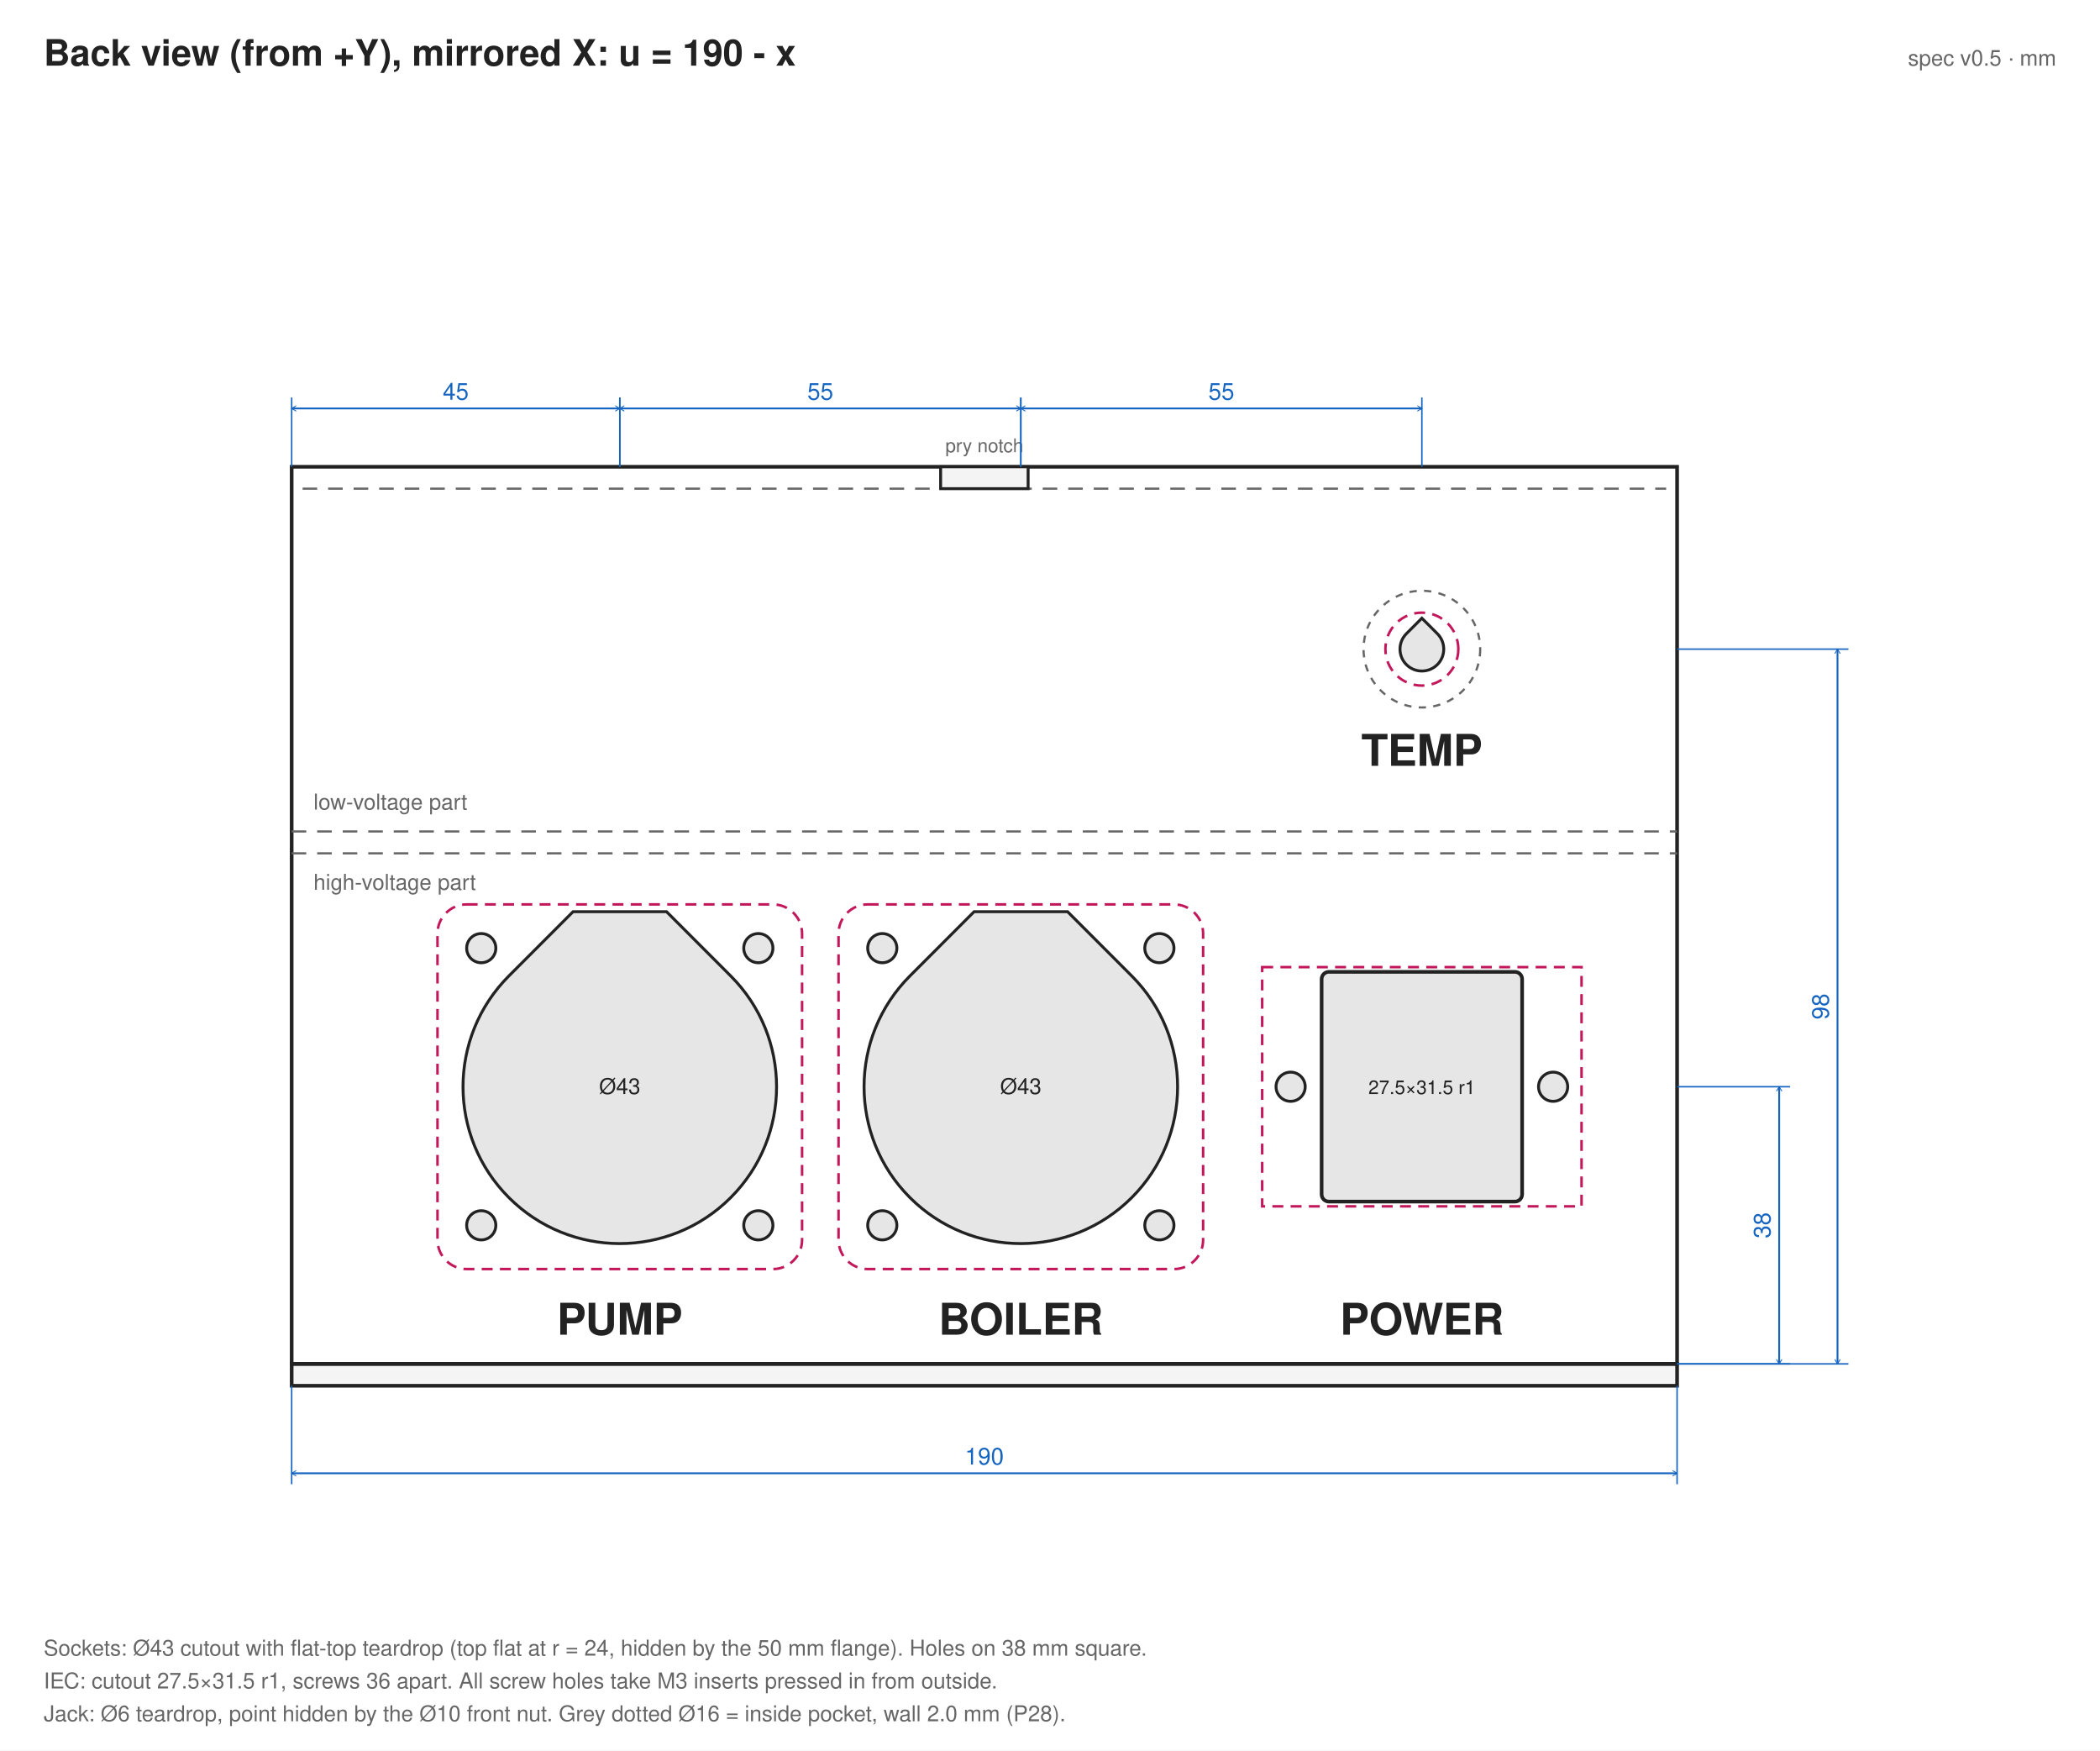
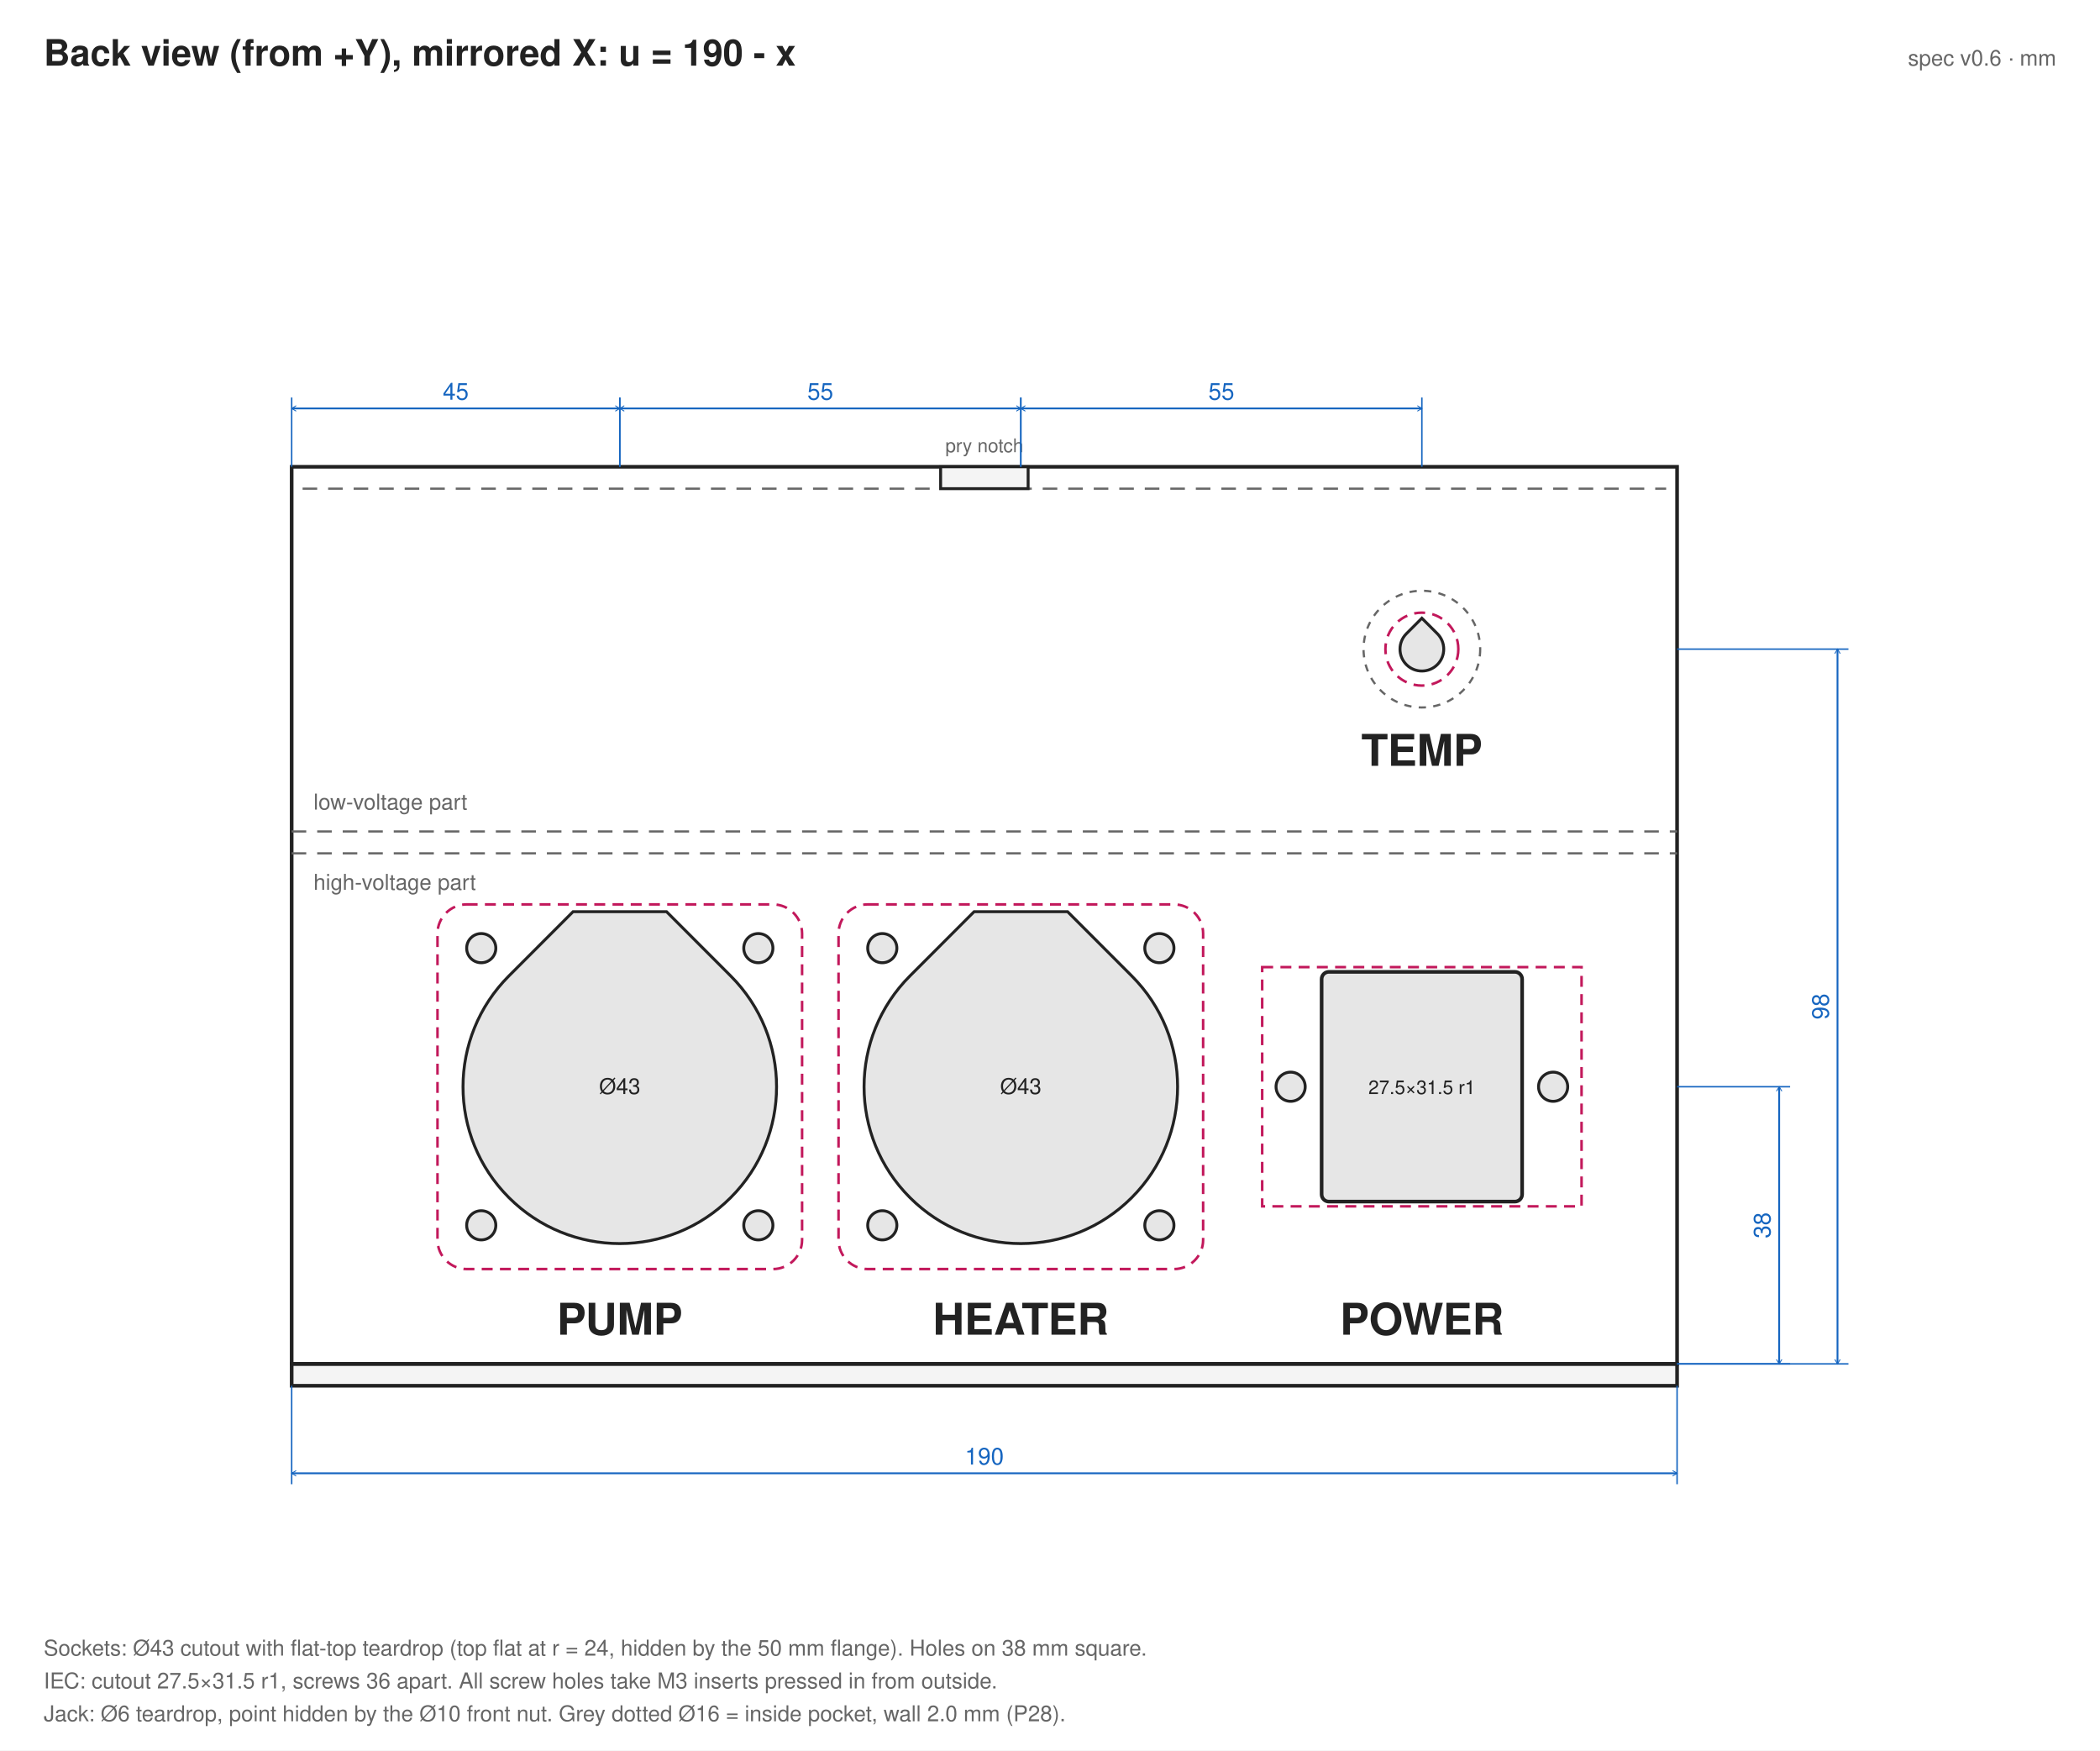
<svg xmlns="http://www.w3.org/2000/svg" width="864" height="720" viewBox="0 0 288.00 240.00">
  <defs>
    <marker id="a" viewBox="0 0 10 10" refX="5" refY="5" markerWidth="5" markerHeight="5" orient="auto-start-reverse">
      <path d="M0,2 L5,5 L0,8" fill="none" stroke="#1565c0" />
    </marker>
  </defs>
  <rect width="100%" height="100%" fill="#fff" />
  <text x="6" y="9" font-size="5" font-weight="bold" font-family="Helvetica, Arial, sans-serif" fill="#222">Back view (from +Y), mirrored X: u = 190 - x</text>
-   <text x="282.00" y="9" font-size="3" text-anchor="end" fill="#666" font-family="Helvetica, Arial, sans-serif">spec v0.5 · mm</text>
+   <text x="282.00" y="9" font-size="3" text-anchor="end" fill="#666" font-family="Helvetica, Arial, sans-serif">spec v0.6 · mm</text>
  <rect x="40.00" y="187.00" width="190.00" height="3.00" rx="0" fill="#f4f4f4" stroke="#222" stroke-width="0.5" />
  <rect x="40.00" y="64.00" width="190.00" height="123.00" rx="0" fill="none" stroke="#222" stroke-width="0.5" />
  <line x1="41.50" y1="67.00" x2="228.50" y2="67.00" stroke="#666" stroke-width="0.3" stroke-dasharray="2 1.5" />
  <rect x="129.00" y="64.00" width="12.00" height="3.00" rx="0" fill="#f4f4f4" stroke="#222" stroke-width="0.4" />
  <text x="135.00" y="62.00" font-size="2.6" fill="#666" text-anchor="middle" font-weight="normal" font-family="Helvetica, Arial, sans-serif">pry notch</text>
  <line x1="40.00" y1="117.00" x2="230.00" y2="117.00" stroke="#666" stroke-width="0.3" stroke-dasharray="2 1.5" />
  <line x1="40.00" y1="114.00" x2="230.00" y2="114.00" stroke="#666" stroke-width="0.3" stroke-dasharray="2 1.5" />
  <text x="43.00" y="111.00" font-size="3" fill="#666" text-anchor="start" font-weight="normal" font-family="Helvetica, Arial, sans-serif">low-voltage part</text>
  <text x="43.00" y="122.00" font-size="3" fill="#666" text-anchor="start" font-weight="normal" font-family="Helvetica, Arial, sans-serif">high-voltage part</text>
  <rect x="173.10" y="132.60" width="43.80" height="32.80" rx="0" fill="none" stroke="#c2185b" stroke-width="0.35" stroke-dasharray="1.5 1" />
  <rect x="181.25" y="133.25" width="27.50" height="31.50" rx="1" fill="#e6e6e6" stroke="#222" stroke-width="0.5" />
  <circle cx="177.00" cy="149.00" r="2" fill="#e6e6e6" stroke="#222" stroke-width="0.4" />
  <circle cx="213.00" cy="149.00" r="2" fill="#e6e6e6" stroke="#222" stroke-width="0.4" />
  <text x="195.00" y="150.00" font-size="2.6" fill="#222" text-anchor="middle" font-weight="normal" font-family="Helvetica, Arial, sans-serif">27.5×31.5 r1</text>
  <text x="195.00" y="183.00" font-size="6" fill="#222" text-anchor="middle" font-weight="bold" font-family="Helvetica, Arial, sans-serif">POWER</text>
  <rect x="115.00" y="124.00" width="50.00" height="50.00" rx="4" fill="none" stroke="#c2185b" stroke-width="0.35" stroke-dasharray="1.5 1" />
  <path d="M124.80,133.80 L133.59,125.00 L146.41,125.00 L155.20,133.80 A21.5,21.5 0 1 1 124.80,133.80 Z" fill="#e6e6e6" stroke="#222" stroke-width="0.4" />
  <circle cx="121.00" cy="168.00" r="2" fill="#e6e6e6" stroke="#222" stroke-width="0.4" />
  <circle cx="121.00" cy="130.00" r="2" fill="#e6e6e6" stroke="#222" stroke-width="0.4" />
  <circle cx="159.00" cy="168.00" r="2" fill="#e6e6e6" stroke="#222" stroke-width="0.4" />
  <circle cx="159.00" cy="130.00" r="2" fill="#e6e6e6" stroke="#222" stroke-width="0.4" />
  <text x="140.00" y="150.00" font-size="3" fill="#222" text-anchor="middle" font-weight="normal" font-family="Helvetica, Arial, sans-serif">Ø43</text>
-   <text x="140.00" y="183.00" font-size="6" fill="#222" text-anchor="middle" font-weight="bold" font-family="Helvetica, Arial, sans-serif">BOILER</text>
+   <text x="140.00" y="183.00" font-size="6" fill="#222" text-anchor="middle" font-weight="bold" font-family="Helvetica, Arial, sans-serif">HEATER</text>
  <rect x="60.00" y="124.00" width="50.00" height="50.00" rx="4" fill="none" stroke="#c2185b" stroke-width="0.35" stroke-dasharray="1.5 1" />
  <path d="M69.80,133.80 L78.59,125.00 L91.41,125.00 L100.20,133.80 A21.5,21.5 0 1 1 69.80,133.80 Z" fill="#e6e6e6" stroke="#222" stroke-width="0.4" />
  <circle cx="66.00" cy="168.00" r="2" fill="#e6e6e6" stroke="#222" stroke-width="0.4" />
  <circle cx="66.00" cy="130.00" r="2" fill="#e6e6e6" stroke="#222" stroke-width="0.4" />
  <circle cx="104.00" cy="168.00" r="2" fill="#e6e6e6" stroke="#222" stroke-width="0.4" />
  <circle cx="104.00" cy="130.00" r="2" fill="#e6e6e6" stroke="#222" stroke-width="0.4" />
  <text x="85.00" y="150.00" font-size="3" fill="#222" text-anchor="middle" font-weight="normal" font-family="Helvetica, Arial, sans-serif">Ø43</text>
  <text x="85.00" y="183.00" font-size="6" fill="#222" text-anchor="middle" font-weight="bold" font-family="Helvetica, Arial, sans-serif">PUMP</text>
  <circle cx="195.00" cy="89.00" r="8.0" fill="none" stroke="#666" stroke-width="0.3" stroke-dasharray="1 1" />
  <circle cx="195.00" cy="89.00" r="5.0" fill="none" stroke="#c2185b" stroke-width="0.35" stroke-dasharray="1.5 1" />
  <path d="M192.88,86.88 L195.00,84.76 L197.12,86.88 A3.0,3.0 0 1 1 192.88,86.88 Z" fill="#e6e6e6" stroke="#222" stroke-width="0.4" />
  <text x="195.00" y="105.00" font-size="6" fill="#222" text-anchor="middle" font-weight="bold" font-family="Helvetica, Arial, sans-serif">TEMP</text>
  <line x1="40.00" y1="190.00" x2="40.00" y2="203.50" stroke="#1565c0" stroke-width="0.2" />
  <line x1="230.00" y1="190.00" x2="230.00" y2="203.50" stroke="#1565c0" stroke-width="0.2" />
  <line x1="40.00" y1="202.00" x2="230.00" y2="202.00" stroke="#1565c0" stroke-width="0.25" marker-start="url(#a)" marker-end="url(#a)" />
  <text x="135.00" y="200.80" font-size="3.2" fill="#1565c0" text-anchor="middle" font-weight="normal" font-family="Helvetica, Arial, sans-serif">190</text>
  <line x1="40.00" y1="64.00" x2="40.00" y2="54.50" stroke="#1565c0" stroke-width="0.2" />
  <line x1="85.00" y1="64.00" x2="85.00" y2="54.50" stroke="#1565c0" stroke-width="0.2" />
  <line x1="40.00" y1="56.00" x2="85.00" y2="56.00" stroke="#1565c0" stroke-width="0.25" marker-start="url(#a)" marker-end="url(#a)" />
  <text x="62.50" y="54.80" font-size="3.2" fill="#1565c0" text-anchor="middle" font-weight="normal" font-family="Helvetica, Arial, sans-serif">45</text>
  <line x1="85.00" y1="64.00" x2="85.00" y2="54.50" stroke="#1565c0" stroke-width="0.2" />
  <line x1="140.00" y1="64.00" x2="140.00" y2="54.50" stroke="#1565c0" stroke-width="0.2" />
  <line x1="85.00" y1="56.00" x2="140.00" y2="56.00" stroke="#1565c0" stroke-width="0.25" marker-start="url(#a)" marker-end="url(#a)" />
  <text x="112.50" y="54.80" font-size="3.2" fill="#1565c0" text-anchor="middle" font-weight="normal" font-family="Helvetica, Arial, sans-serif">55</text>
  <line x1="140.00" y1="64.00" x2="140.00" y2="54.50" stroke="#1565c0" stroke-width="0.2" />
  <line x1="195.00" y1="64.00" x2="195.00" y2="54.50" stroke="#1565c0" stroke-width="0.2" />
  <line x1="140.00" y1="56.00" x2="195.00" y2="56.00" stroke="#1565c0" stroke-width="0.25" marker-start="url(#a)" marker-end="url(#a)" />
  <text x="167.50" y="54.80" font-size="3.2" fill="#1565c0" text-anchor="middle" font-weight="normal" font-family="Helvetica, Arial, sans-serif">55</text>
  <line x1="230.00" y1="187.00" x2="245.50" y2="187.00" stroke="#1565c0" stroke-width="0.2" />
  <line x1="230.00" y1="149.00" x2="245.50" y2="149.00" stroke="#1565c0" stroke-width="0.2" />
  <line x1="244.00" y1="187.00" x2="244.00" y2="149.00" stroke="#1565c0" stroke-width="0.25" marker-start="url(#a)" marker-end="url(#a)" />
  <text x="242.80" y="168.00" font-size="3.2" fill="#1565c0" text-anchor="middle" font-weight="normal" font-family="Helvetica, Arial, sans-serif" transform="rotate(-90 242.80 168.00)">38</text>
  <line x1="230.00" y1="187.00" x2="253.50" y2="187.00" stroke="#1565c0" stroke-width="0.2" />
  <line x1="230.00" y1="89.00" x2="253.50" y2="89.00" stroke="#1565c0" stroke-width="0.2" />
  <line x1="252.00" y1="187.00" x2="252.00" y2="89.00" stroke="#1565c0" stroke-width="0.25" marker-start="url(#a)" marker-end="url(#a)" />
  <text x="250.80" y="138.00" font-size="3.2" fill="#1565c0" text-anchor="middle" font-weight="normal" font-family="Helvetica, Arial, sans-serif" transform="rotate(-90 250.80 138.00)">98</text>
  <text x="6" y="236.00" font-size="3" fill="#666" font-family="Helvetica, Arial, sans-serif">Jack: Ø6 teardrop, point hidden by the Ø10 front nut. Grey dotted Ø16 = inside pocket, wall 2.0 mm (P28).</text>
  <text x="6" y="231.50" font-size="3" fill="#666" font-family="Helvetica, Arial, sans-serif">IEC: cutout 27.5×31.5 r1, screws 36 apart. All screw holes take M3 inserts pressed in from outside.</text>
  <text x="6" y="227.00" font-size="3" fill="#666" font-family="Helvetica, Arial, sans-serif">Sockets: Ø43 cutout with flat-top teardrop (top flat at r = 24, hidden by the 50 mm flange). Holes on 38 mm square.</text>
</svg>
